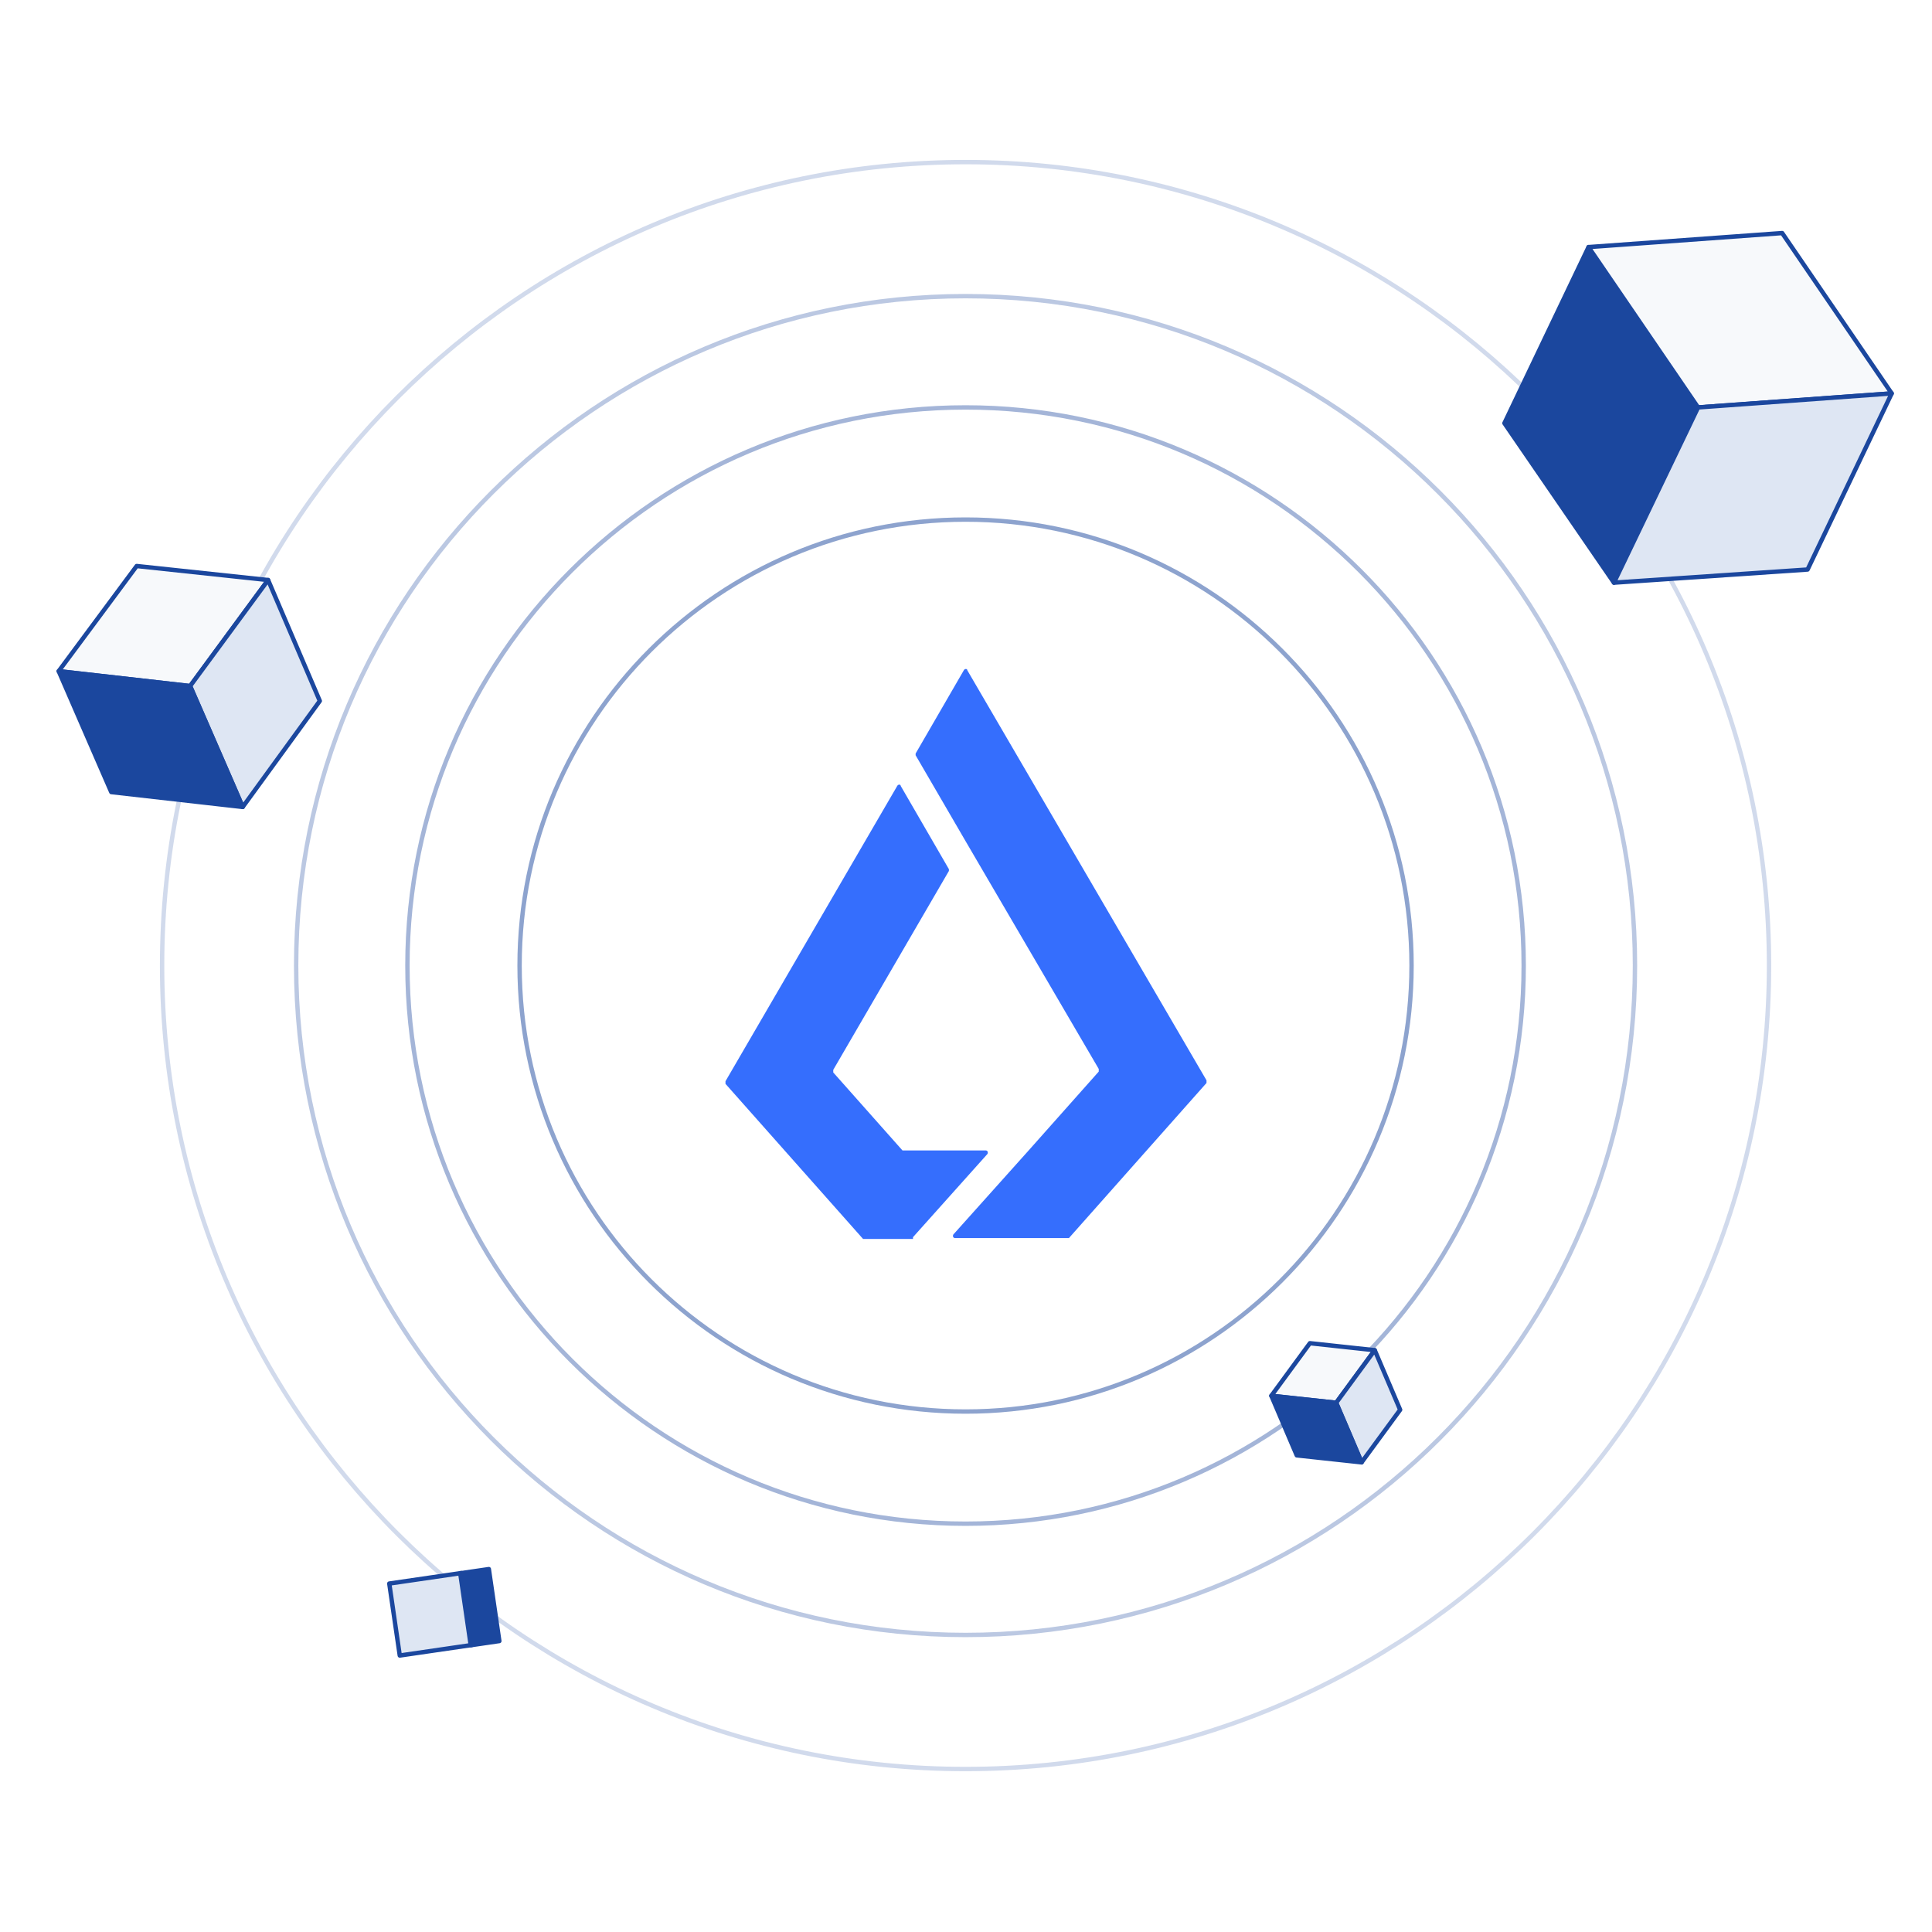
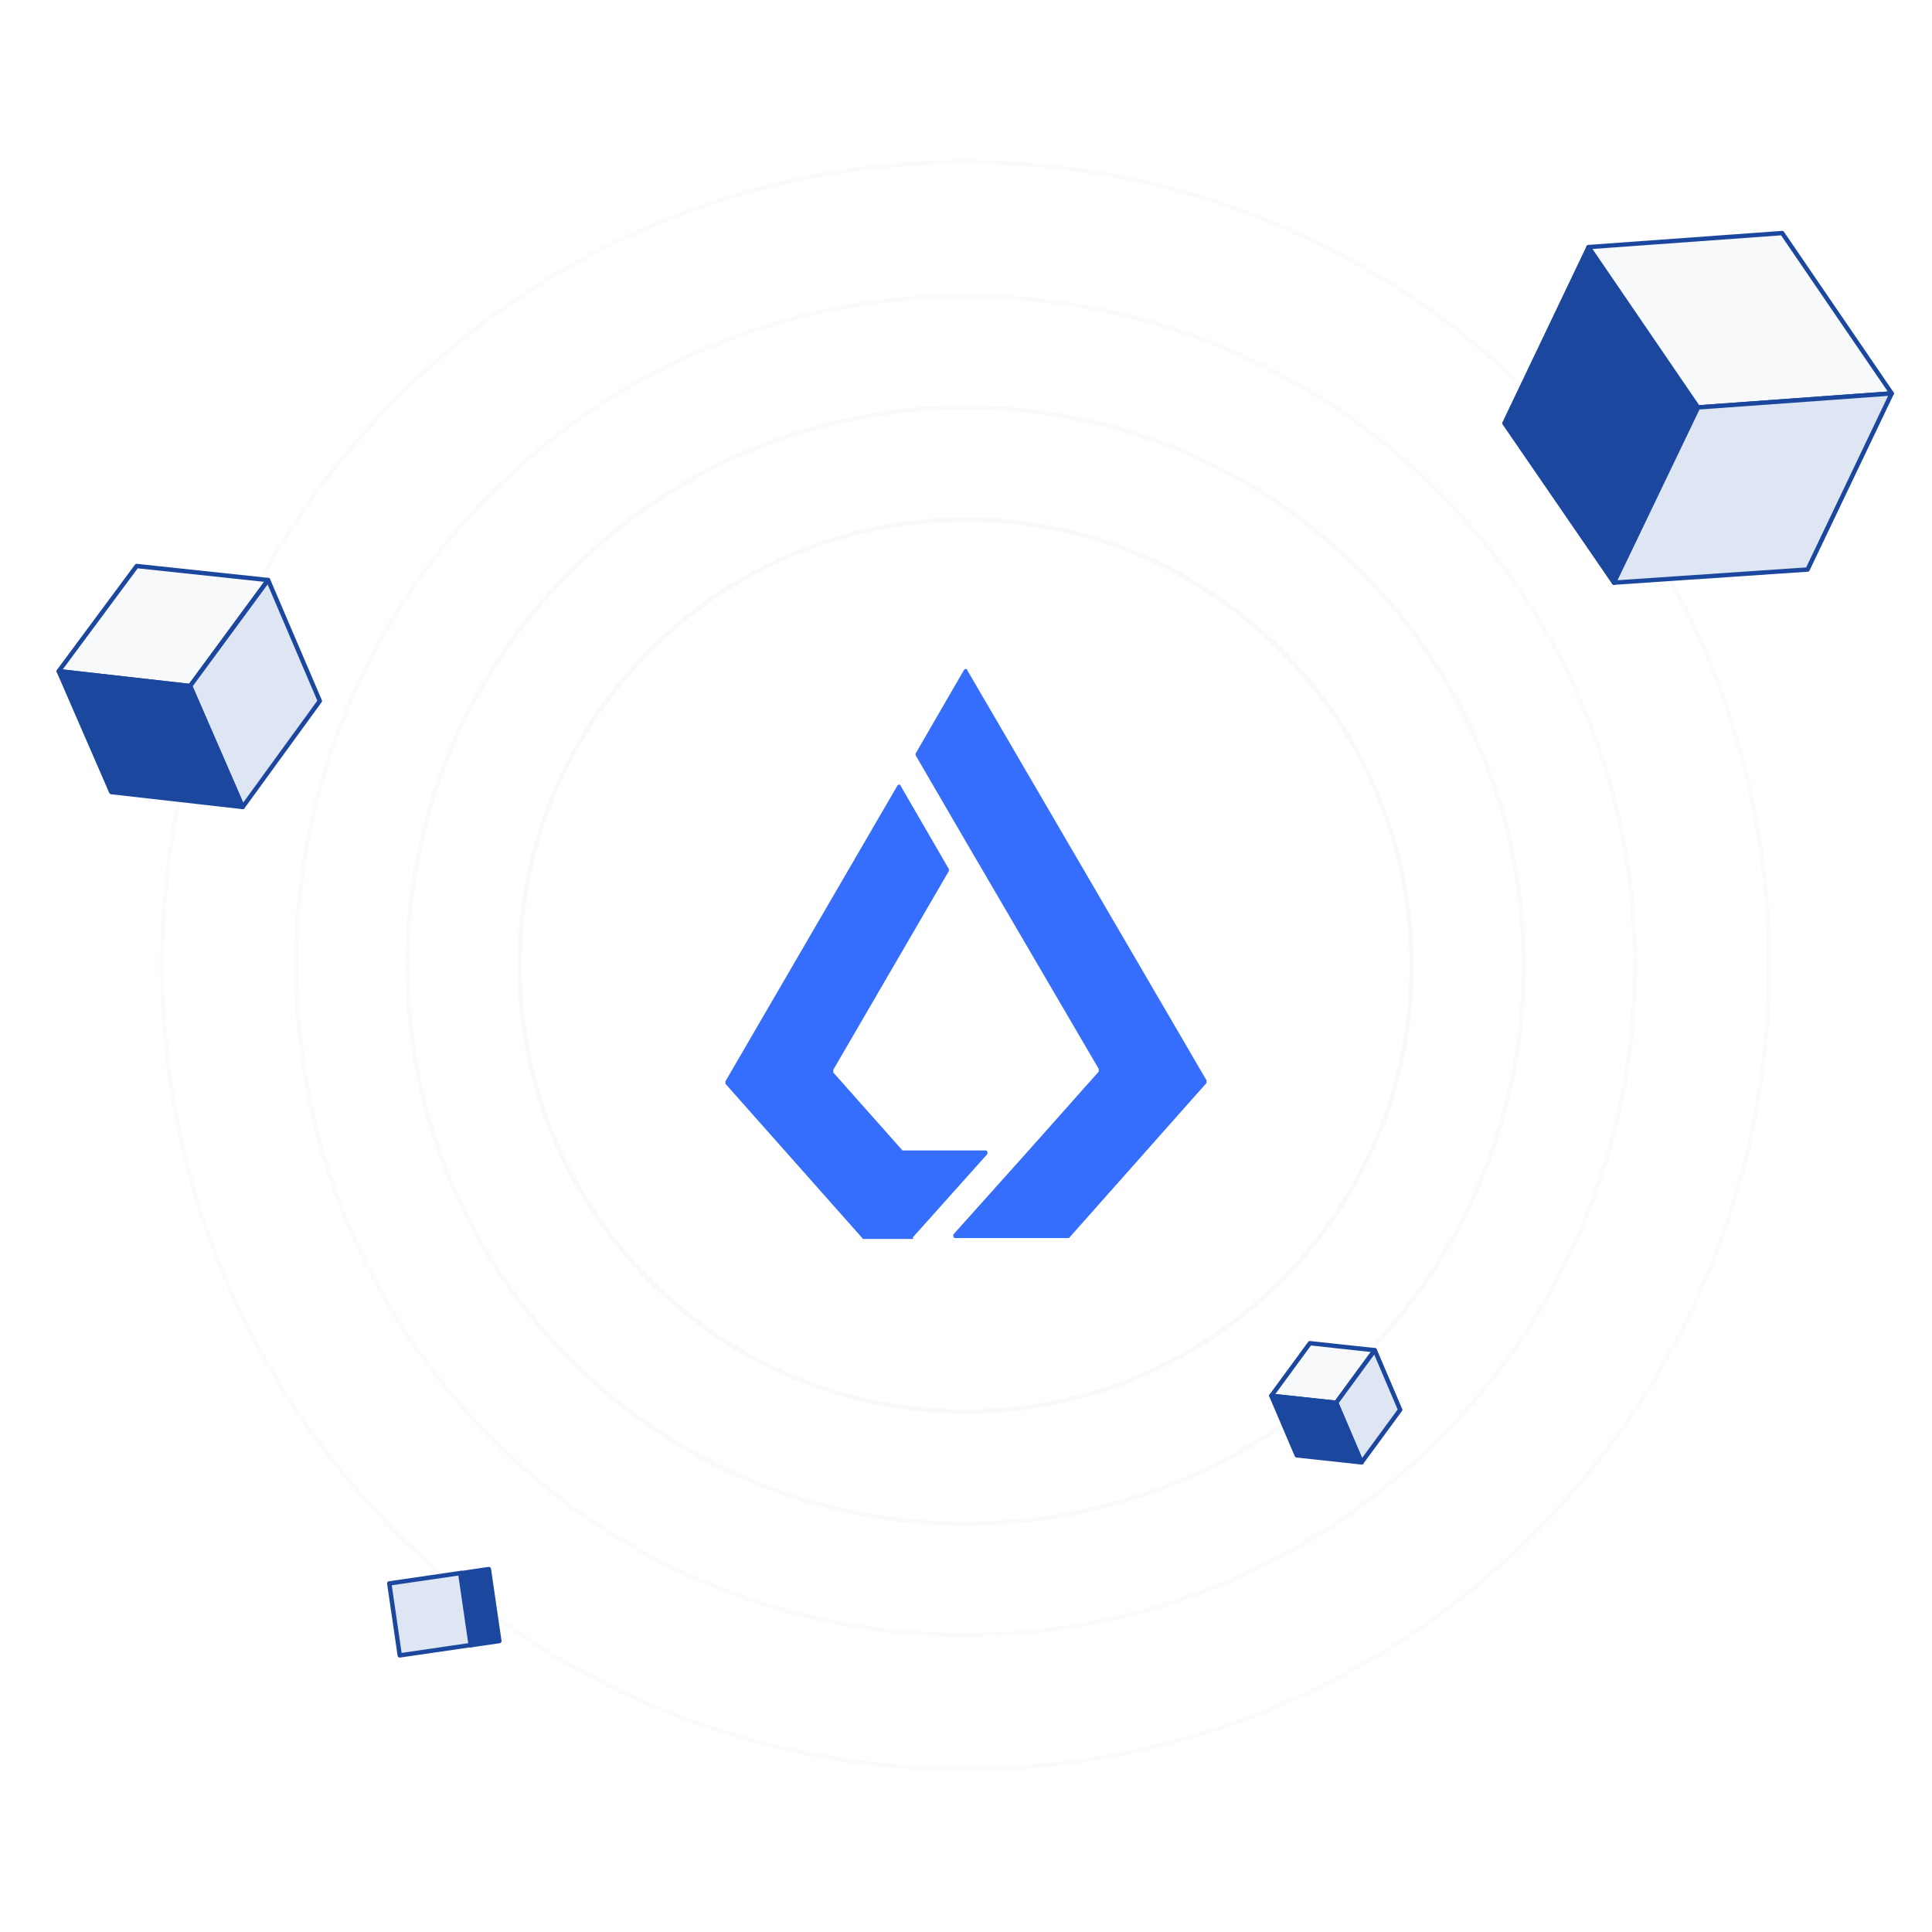
<svg xmlns="http://www.w3.org/2000/svg" id="Layer_1" data-name="Layer 1" version="1.1" viewBox="0 0 220.5 220.5">
  <defs>
    <style>
      .cls-1 {
-         fill: #f7f9fb;
+         opacity: .7;
      }

-       .cls-1, .cls-2, .cls-3, .cls-4, .cls-5, .cls-6, .cls-7, .cls-8, .cls-9, .cls-10 {
-         stroke: #1b479e;
+       .cls-1, .cls-2, .cls-3, .cls-4, .cls-5, .cls-6 {
+         fill: none;
      }

-       .cls-1, .cls-2, .cls-4, .cls-5, .cls-6, .cls-7, .cls-8, .cls-10 {
+       .cls-1, .cls-2, .cls-4, .cls-5, .cls-7, .cls-8, .cls-6, .cls-9 {
        stroke-width: .5px;
      }

-       .cls-1, .cls-3, .cls-4, .cls-8, .cls-9 {
+       .cls-1, .cls-2, .cls-4, .cls-5, .cls-6 {
+         stroke: #f7f9fb;
+         stroke-miterlimit: 10;
+       }
+ 
+       .cls-1, .cls-2, .cls-4, .cls-6, .cls-10 {
+         isolation: isolate;
+       }
+ 
+       .cls-2 {
+         opacity: .6;
+       }
+ 
+       .cls-3, .cls-11 {
+         stroke-width: 0px;
+       }
+ 
+       .cls-5 {
+         opacity: 0;
+       }
+ 
+       .cls-11 {
+         fill: #356efd;
+       }
+ 
+       .cls-12, .cls-7 {
+         fill: #dee6f3;
+       }
+ 
+       .cls-12, .cls-7, .cls-8, .cls-9, .cls-13 {
+         stroke: #1b479e;
        stroke-linecap: round;
        stroke-linejoin: round;
      }

-       .cls-2 {
-         opacity: 0;
-       }
- 
-       .cls-2, .cls-11, .cls-5, .cls-6, .cls-7, .cls-10 {
-         fill: none;
-       }
- 
-       .cls-2, .cls-5, .cls-6, .cls-7, .cls-10 {
-         stroke-miterlimit: 10;
-       }
- 
-       .cls-11, .cls-12 {
-         stroke-width: 0px;
-       }
- 
-       .cls-3, .cls-4 {
-         fill: #1b479e;
-       }
- 
-       .cls-3, .cls-9 {
+       .cls-12, .cls-13 {
        stroke-width: .5px;
      }

-       .cls-5 {
-         opacity: .2;
+       .cls-8 {
+         fill: #f7f9fb;
      }

      .cls-6 {
-         opacity: .3;
+         opacity: .8;
      }

-       .cls-12 {
-         fill: #356efd;
-       }
- 
-       .cls-7 {
-         opacity: .5;
-       }
- 
-       .cls-8, .cls-9 {
-         fill: #dee6f3;
-       }
- 
-       .cls-13 {
-         isolation: isolate;
-       }
- 
-       .cls-10 {
-         opacity: .4;
+       .cls-9, .cls-13 {
+         fill: #1b479e;
      }
    </style>
  </defs>
-   <rect class="cls-11" x=".2" y=".2" width="220" height="220" />
+   <rect class="cls-3" x=".2" y=".2" width="220" height="220" />
  <g>
    <g>
-       <path class="cls-12" d="M104.2,141.2l8.5-9.5c.1-.2,0-.4-.2-.4h-9.3c0,0-.1,0-.2,0l-7.9-8.9c0,0,0-.2,0-.3l13.2-22.7c0,0,0-.2,0-.2l-5.5-9.5c0-.2-.3-.2-.4,0l-19.6,33.7c0,0,0,.2,0,.3l15.7,17.7c0,0,.1,0,.2,0h5.3c0,0,.1,0,.2,0" />
-       <path class="cls-12" d="M110,76.5l-5.5,9.5c0,0,0,.2,0,.2l5.7,9.8,15.2,26c0,0,0,.2,0,.3l-8,9h0l-8.6,9.6c-.1.2,0,.4.2.4h12.8c0,0,.1,0,.2,0l15.7-17.7c0,0,0-.2,0-.3l-27.3-46.8c0-.2-.3-.2-.4,0" />
+       <path class="cls-11" d="M104.2,141.2l8.5-9.5c0-.2,0-.4-.2-.4h-9.5l-7.9-8.9v-.3l13.2-22.7v-.2l-5.5-9.5c0-.2-.3-.2-.4,0l-19.6,33.7v.3l15.7,17.7h5.7" />
+       <path class="cls-11" d="M110,76.5l-5.5,9.5v.2l5.7,9.8,15.2,26v.3l-8,9h0l-8.6,9.6c0,.2,0,.4.2.4h13l15.7-17.7v-.3l-27.3-46.8c0-.2-.3-.2-.4,0" />
    </g>
+     <circle class="cls-5" cx="110.2" cy="110.2" r="110" />
+     <circle class="cls-1" cx="110.2" cy="110.2" r="76.4" />
+     <circle class="cls-6" cx="110.2" cy="110.2" r="63.7" />
+     <circle class="cls-4" cx="110.2" cy="110.2" r="50.9" />
+     <circle class="cls-2" cx="110.2" cy="110.2" r="91.7" />
    <g>
-       <circle class="cls-6" cx="110.2" cy="110.2" r="76.4" />
-       <circle class="cls-10" cx="110.2" cy="110.2" r="63.7" />
-       <circle class="cls-7" cx="110.2" cy="110.2" r="50.9" />
-       <circle class="cls-5" cx="110.2" cy="110.2" r="91.7" />
-       <circle class="cls-2" cx="110.2" cy="110.2" r="110" />
+       <rect class="cls-12" x="45" y="180.1" width="8.3" height="8.3" transform="translate(-26.1 9) rotate(-8.3)" />
+       <rect class="cls-13" x="53.1" y="179.3" width="3.3" height="8.3" transform="translate(-25.9 9.8) rotate(-8.3)" />
    </g>
-     <g>
-       <rect class="cls-9" x="44.9" y="180.1" width="8.3" height="8.3" transform="translate(-26 9) rotate(-8.3)" />
-       <rect class="cls-3" x="53.1" y="179.3" width="3.3" height="8.3" transform="translate(-25.9 9.8) rotate(-8.3)" />
+     <g class="cls-10">
+       <polygon class="cls-8" points="30.6 66.2 21.7 78.3 6.7 76.6 15.6 64.6 30.6 66.2" />
+       <polygon class="cls-7" points="30.6 66.2 36.5 80 27.7 92.1 21.7 78.3 30.6 66.2" />
+       <polygon class="cls-9" points="21.7 78.3 27.7 92.1 12.7 90.4 6.7 76.6 21.7 78.3" />
    </g>
-     <g class="cls-13">
-       <polygon class="cls-1" points="30.6 66.2 21.7 78.3 6.7 76.6 15.6 64.6 30.6 66.2" />
-       <polygon class="cls-8" points="30.6 66.2 36.5 80 27.7 92.1 21.7 78.3 30.6 66.2" />
-       <polygon class="cls-4" points="21.7 78.3 27.7 92.1 12.7 90.4 6.7 76.6 21.7 78.3" />
+     <g class="cls-10">
+       <polygon class="cls-9" points="184.2 66.5 171.7 48.3 181.3 28.2 193.8 46.5 184.2 66.5" />
+       <polygon class="cls-8" points="181.3 28.2 203.4 26.6 215.9 44.9 193.8 46.5 181.3 28.2" />
+       <polygon class="cls-7" points="193.8 46.5 215.9 44.9 206.3 65 184.2 66.5 193.8 46.5" />
    </g>
-     <g class="cls-13">
-       <polygon class="cls-4" points="184.2 66.5 171.7 48.3 181.3 28.2 193.8 46.5 184.2 66.5" />
-       <polygon class="cls-1" points="181.3 28.2 203.4 26.6 215.9 44.9 193.8 46.5 181.3 28.2" />
-       <polygon class="cls-8" points="193.8 46.5 215.9 44.9 206.3 65 184.2 66.5 193.8 46.5" />
-     </g>
-     <g class="cls-13">
-       <polygon class="cls-1" points="156.9 154.1 152.5 160.1 145.1 159.3 149.5 153.3 156.9 154.1" />
-       <polygon class="cls-8" points="156.9 154.1 159.8 160.9 155.4 166.9 152.5 160.1 156.9 154.1" />
-       <polygon class="cls-4" points="152.5 160.1 155.4 166.9 148 166.1 145.1 159.3 152.5 160.1" />
+     <g class="cls-10">
+       <polygon class="cls-8" points="156.9 154.1 152.5 160.1 145.1 159.3 149.5 153.3 156.9 154.1" />
+       <polygon class="cls-7" points="156.9 154.1 159.8 160.9 155.4 166.9 152.5 160.1 156.9 154.1" />
+       <polygon class="cls-9" points="152.5 160.1 155.4 166.9 148 166.1 145.1 159.3 152.5 160.1" />
    </g>
  </g>
</svg>
